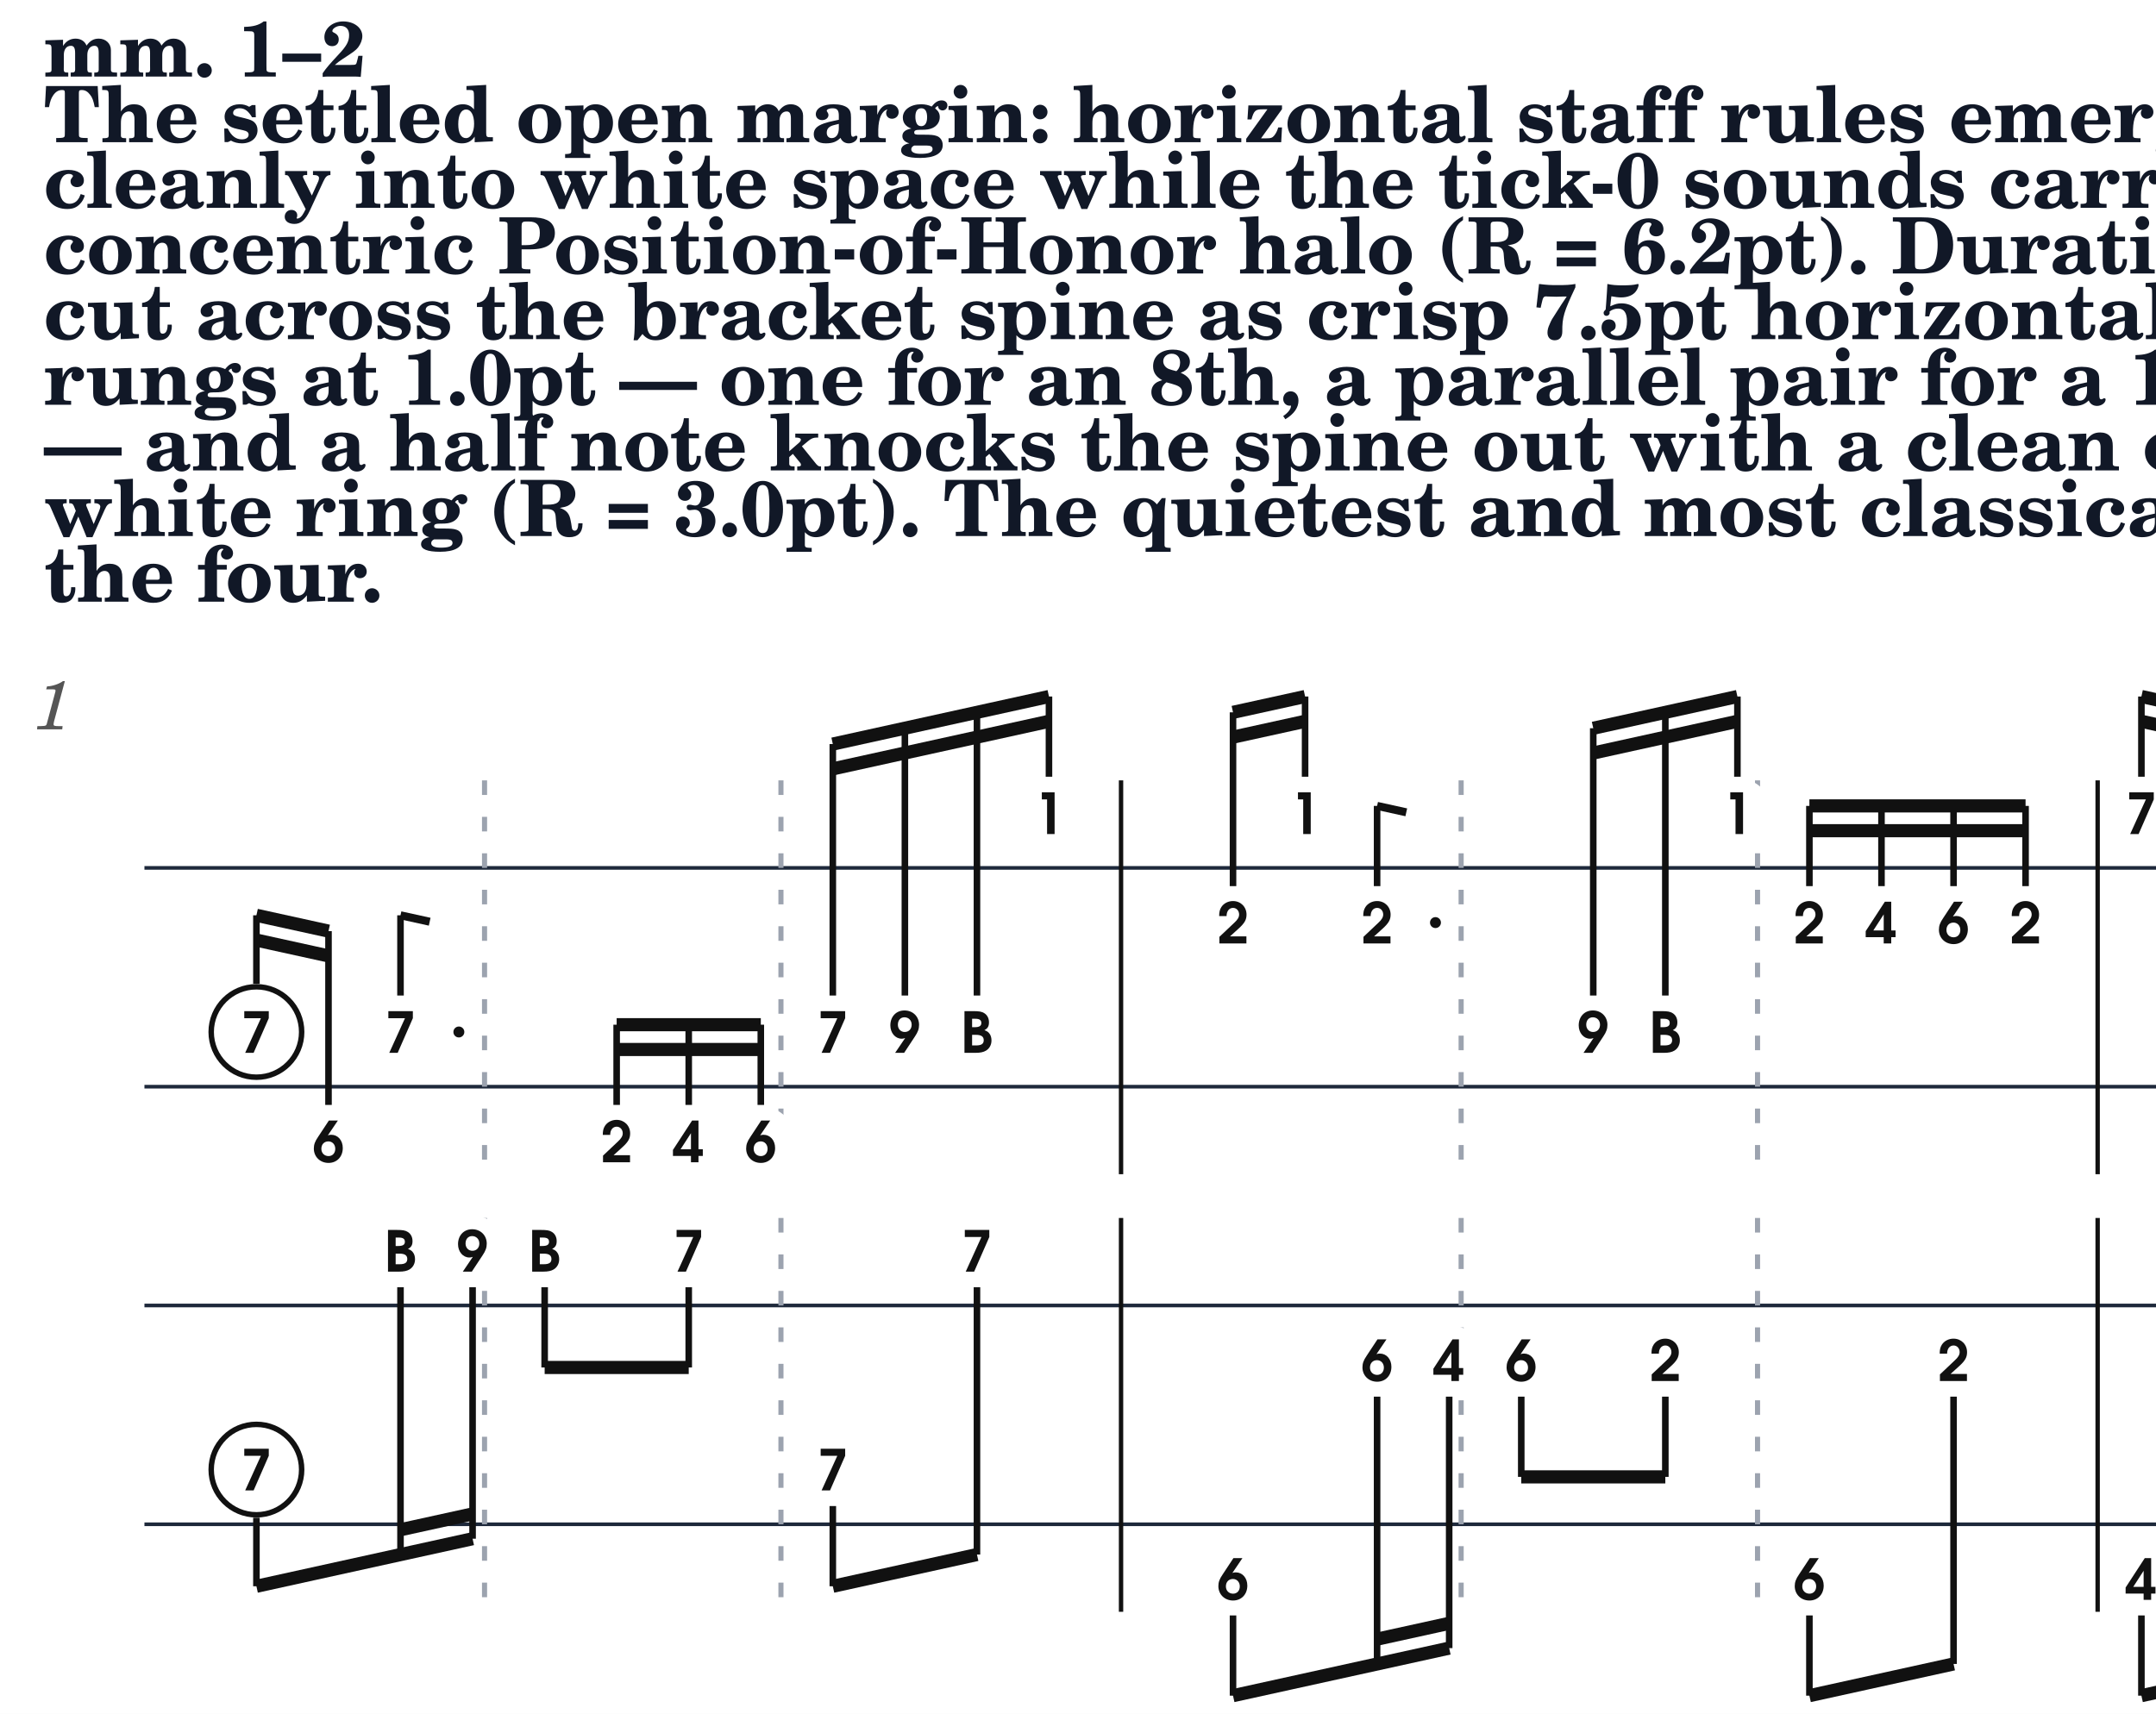
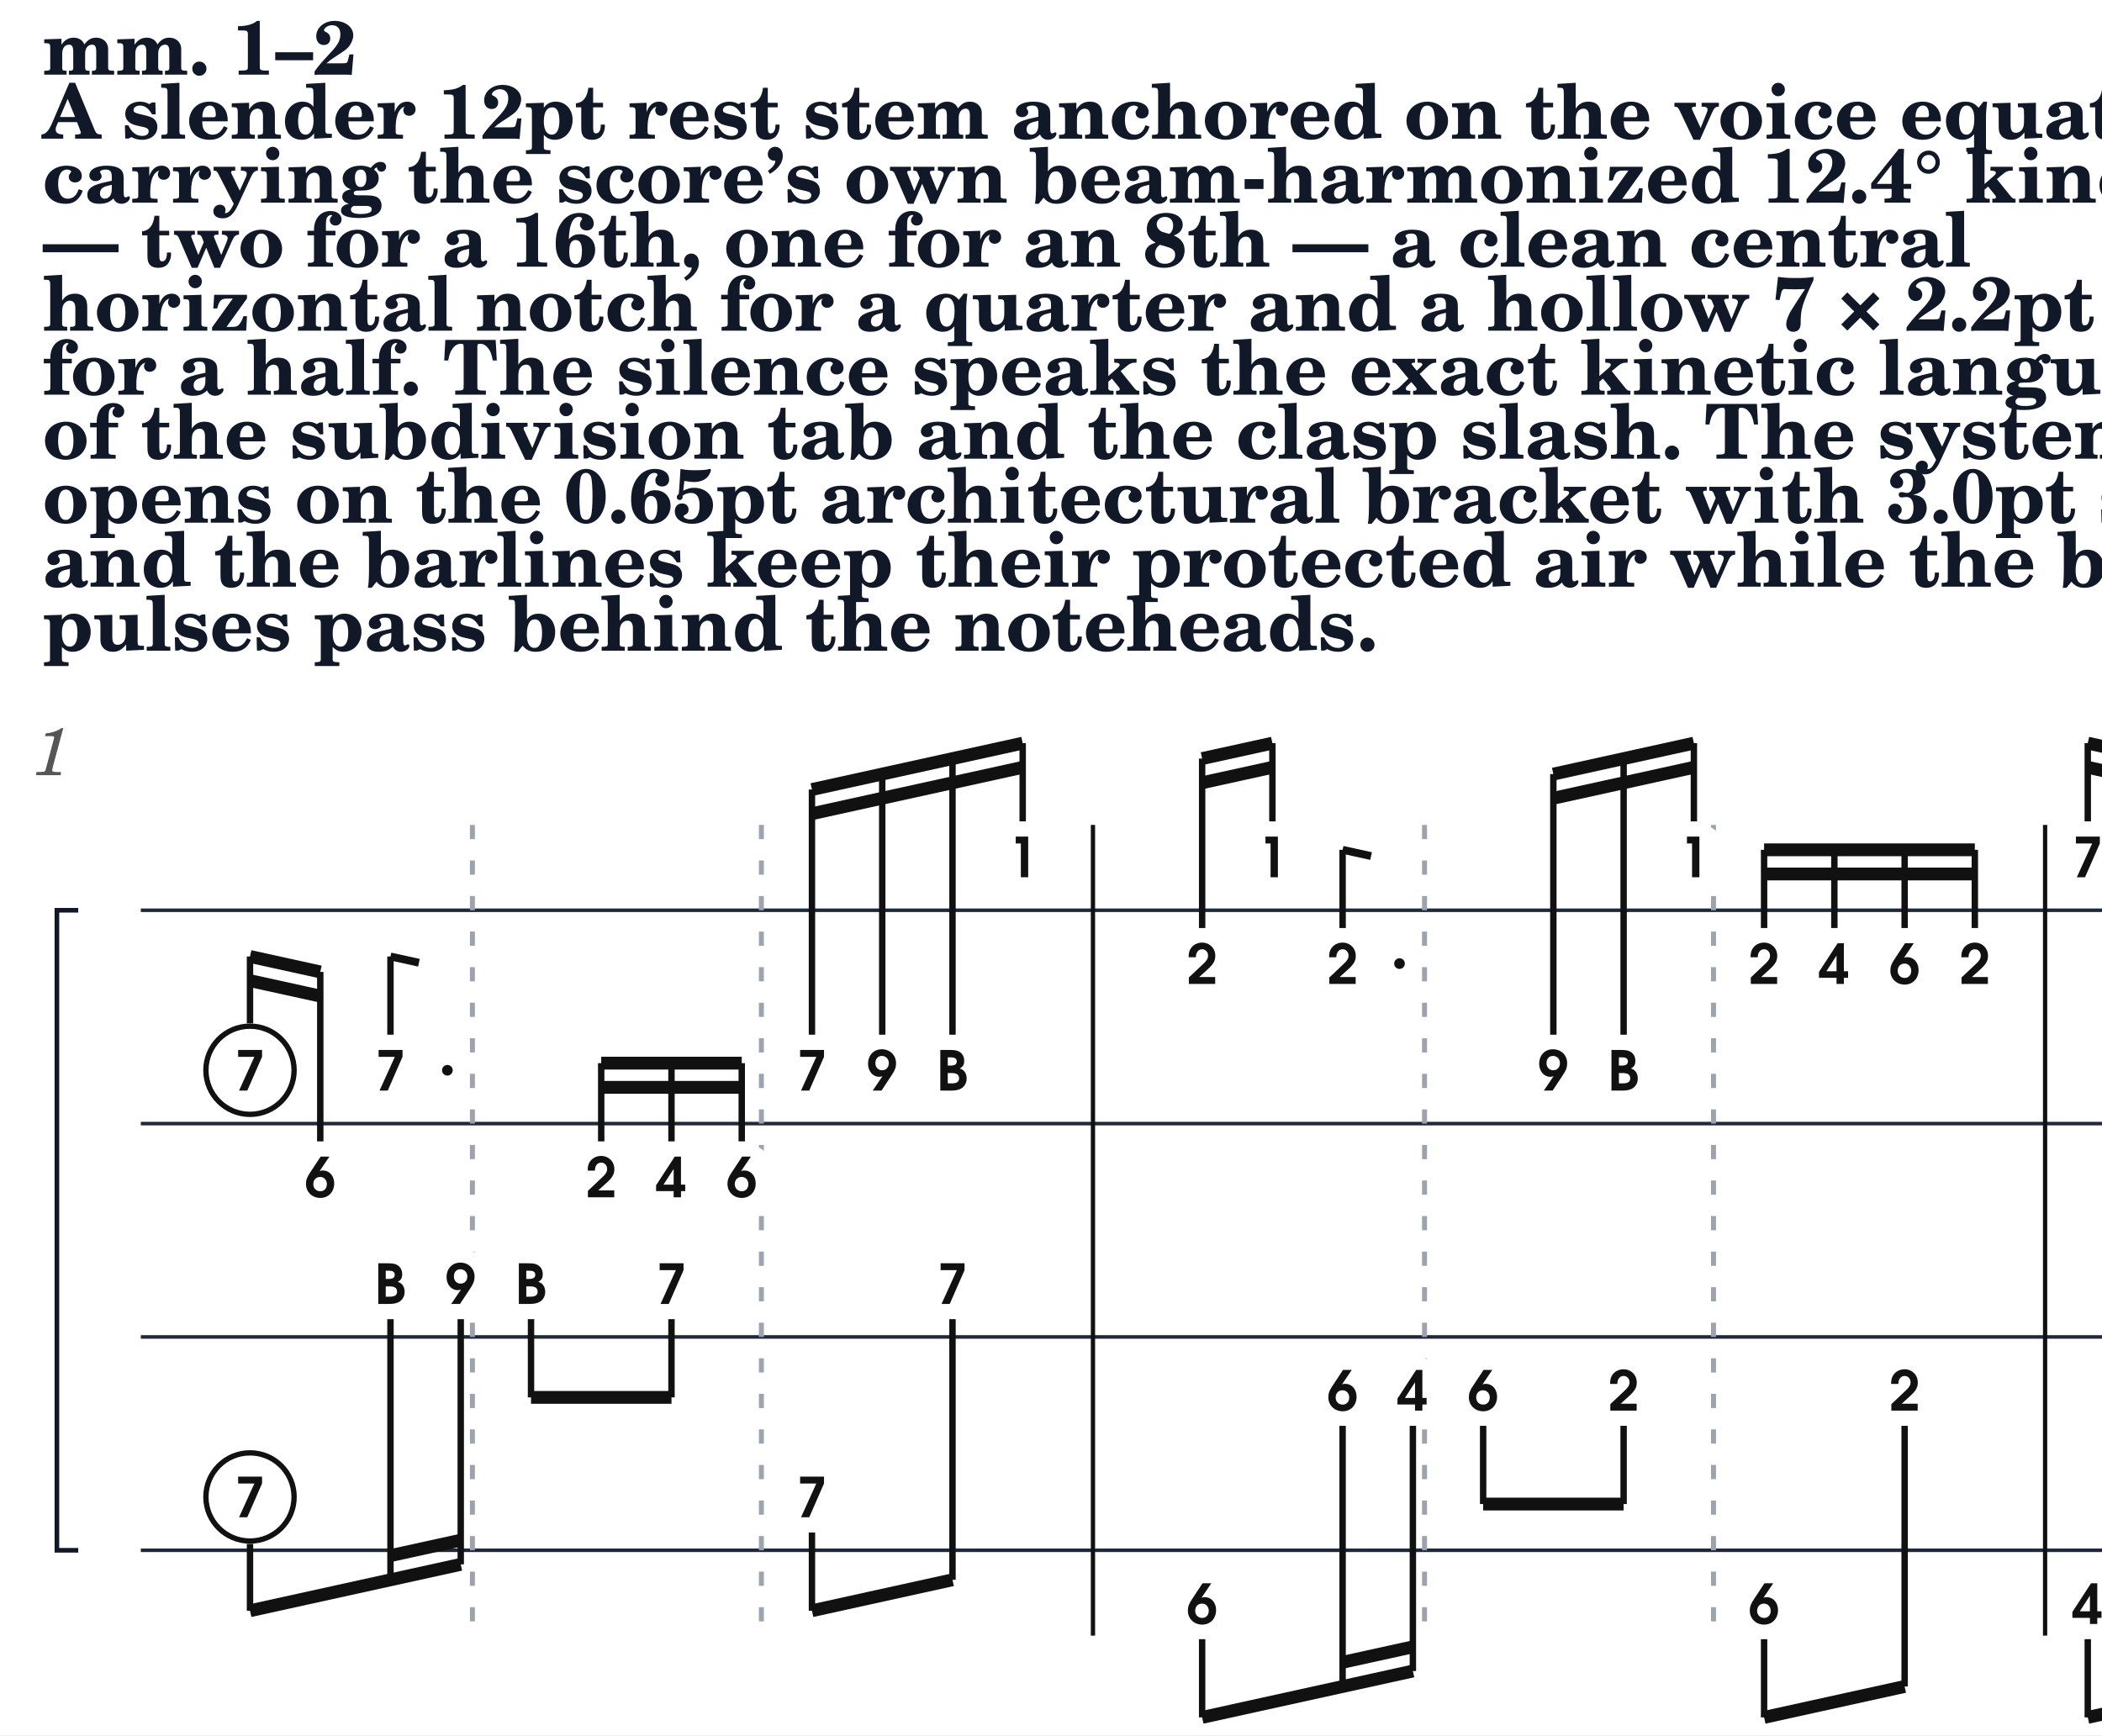
- <svg xmlns="http://www.w3.org/2000/svg" viewBox="16.00 -13.00 295.54 235.00" width="295.54pt" height="235.00pt" style="background:#FFFFFF;">
+ <svg xmlns="http://www.w3.org/2000/svg" viewBox="16.00 -22.00 295.54 244.00" width="295.54pt" height="244.00pt" style="background:#FFFFFF;">
  <defs>
    <style>
      .janko-title { font-family: "Century Schoolbook", "Baskerville", "Liberation Serif", "DejaVu Serif", "Times New Roman", Georgia, serif; font-weight: 600; font-size: 11pt; letter-spacing: 0.3px; fill: #111111; }
      .janko-subtitle { font-family: "Century Schoolbook", "Baskerville", "Liberation Serif", "DejaVu Serif", "Times New Roman", Georgia, serif; font-style: italic; font-size: 8.5pt; fill: #333333; }
      .janko-meta { font-family: "Century Schoolbook", "Baskerville", "Liberation Serif", "DejaVu Serif", "Times New Roman", Georgia, serif; font-style: italic; font-size: 8pt; fill: #222222; }
      .janko-running-head { font-family: "Century Schoolbook", "Baskerville", "Liberation Serif", "DejaVu Serif", "Times New Roman", Georgia, serif; font-style: italic; font-size: 7pt; fill: #555555; }
      .janko-page-num { font-family: "Century Schoolbook", "Baskerville", "Liberation Serif", "DejaVu Serif", "Times New Roman", Georgia, serif; font-style: italic; font-size: 8pt; fill: #666666; font-weight: 400; }
      .janko-measure-num { font-family: "Century Schoolbook", "Baskerville", "Liberation Serif", "DejaVu Serif", "Times New Roman", Georgia, serif; font-style: italic; font-size: 7pt; fill: #555555; font-weight: normal; }
      .janko-octave-label { font-family: "DejaVu Sans Mono", monospace; font-size: 7.5pt; font-weight: bold; fill: #6B7280; }
      .janko-hand-label { font-family: "Century Schoolbook", "Baskerville", "Liberation Serif", "DejaVu Serif", "Times New Roman", Georgia, serif; font-style: italic; font-size: 8pt; fill: #555555; }
      .janko-ts-num { font-family: "Century Schoolbook", "Baskerville", "Liberation Serif", "DejaVu Serif", "Times New Roman", Georgia, serif; font-weight: bold; font-size: 14pt; fill: #111111; text-anchor: middle; }
      .janko-caption { font-family: "Century Schoolbook", "Baskerville", "Liberation Serif", "DejaVu Serif", "Times New Roman", Georgia, serif; font-weight: 600; font-size: 8pt; fill: #111827; }
      .janko-caption-sub { font-family: "Century Schoolbook", "Baskerville", "Liberation Serif", "DejaVu Serif", "Times New Roman", Georgia, serif; font-style: italic; font-size: 7.5pt; fill: #4B5563; }
      .janko-digit { font-family: "URW Gothic", "Century Gothic", "ITC Avant Garde Gothic", "Avant Garde", sans-serif; text-anchor: middle; font-weight: bold; }
    </style>
  </defs>
-   <rect x="16.00" y="-13.00" width="295.54" height="235.00" fill="#FFFFFF" />
-   <text x="22.00" y="-2.50" class="janko-caption" font-size="7.00pt">mm. 1–2</text>
-   <text x="22.00" y="6.50" class="janko-caption" font-size="7.00pt">The settled open margin: horizontal staff rules emerge</text>
-   <text x="22.00" y="15.50" class="janko-caption" font-size="7.00pt">cleanly into white space while the tick-0 sounds carry the</text>
-   <text x="22.00" y="24.50" class="janko-caption" font-size="7.00pt">concentric Position-of-Honor halo (R = 6.2pt). Durations</text>
-   <text x="22.00" y="33.50" class="janko-caption" font-size="7.00pt">cut across the bracket spine as crisp 7.5pt horizontal</text>
-   <text x="22.00" y="42.50" class="janko-caption" font-size="7.00pt">rungs at 1.0pt — one for an 8th, a parallel pair for a 16th</text>
-   <text x="22.00" y="51.50" class="janko-caption" font-size="7.00pt">— and a half note knocks the spine out with a clean open</text>
-   <text x="22.00" y="60.50" class="janko-caption" font-size="7.00pt">white ring (R = 3.0pt). The quietest and most classical of</text>
-   <text x="22.00" y="69.50" class="janko-caption" font-size="7.00pt">the four.</text>
+   <rect x="16.00" y="-22.00" width="295.54" height="244.00" fill="#FFFFFF" />
+   <text x="22.00" y="-11.50" class="janko-caption" font-size="7.00pt">mm. 1–2</text>
+   <text x="22.00" y="-2.50" class="janko-caption" font-size="7.00pt">A slender 12pt rest stem anchored on the voice equator,</text>
+   <text x="22.00" y="6.50" class="janko-caption" font-size="7.00pt">carrying the score’s own beam-harmonized 12.4° kinetic tabs</text>
+   <text x="22.00" y="15.50" class="janko-caption" font-size="7.00pt">— two for a 16th, one for an 8th — a clean central</text>
+   <text x="22.00" y="24.50" class="janko-caption" font-size="7.00pt">horizontal notch for a quarter and a hollow 7 × 2.2pt bar</text>
+   <text x="22.00" y="33.50" class="janko-caption" font-size="7.00pt">for a half. The silence speaks the exact kinetic language</text>
+   <text x="22.00" y="42.50" class="janko-caption" font-size="7.00pt">of the subdivision tab and the clasp slash. The system</text>
+   <text x="22.00" y="51.50" class="janko-caption" font-size="7.00pt">opens on the 0.65pt architectural bracket with 3.0pt spurs,</text>
+   <text x="22.00" y="60.50" class="janko-caption" font-size="7.00pt">and the barlines keep their protected air while the beat</text>
+   <text x="22.00" y="69.50" class="janko-caption" font-size="7.00pt">pulses pass behind the noteheads.</text>
  <g class="janko-crop-body">
    <g id="system-1">
      <text class="janko-measure-num" x="25.80" y="87.00" text-anchor="end">1</text>
+       <path class="janko-system-bracket" d="M 27.00 106.00 L 24.00 106.00 L 24.00 196.00 L 27.00 196.00" fill="none" stroke="#111827" stroke-width="0.65" />
      <g class="janko-staff-lines">
        <line x1="35.80" y1="106.00" x2="571.28" y2="106.00" stroke="#1E293B" stroke-width="0.50" />
        <line x1="35.80" y1="196.00" x2="571.28" y2="196.00" stroke="#1E293B" stroke-width="0.50" />
        <line x1="35.80" y1="136.00" x2="571.28" y2="136.00" stroke="#1E293B" stroke-width="0.50" />
        <line x1="35.80" y1="166.00" x2="571.28" y2="166.00" stroke="#1E293B" stroke-width="0.50" />
      </g>
      <g class="janko-beat-grid">
-         <line class="janko-beat-line" x1="82.42" y1="94.00" x2="82.42" y2="148.00" stroke="#9CA3AF" stroke-width="0.70" stroke-dasharray="2,3" />
-         <line class="janko-beat-line" x1="82.42" y1="154.00" x2="82.42" y2="208.00" stroke="#9CA3AF" stroke-width="0.70" stroke-dasharray="2,3" />
-         <line class="janko-beat-line" x1="123.05" y1="94.00" x2="123.05" y2="148.00" stroke="#9CA3AF" stroke-width="0.70" stroke-dasharray="2,3" />
-         <line class="janko-beat-line" x1="123.05" y1="154.00" x2="123.05" y2="208.00" stroke="#9CA3AF" stroke-width="0.70" stroke-dasharray="2,3" />
-         <line class="janko-beat-line" x1="216.29" y1="94.00" x2="216.29" y2="148.00" stroke="#9CA3AF" stroke-width="0.70" stroke-dasharray="2,3" />
-         <line class="janko-beat-line" x1="216.29" y1="154.00" x2="216.29" y2="208.00" stroke="#9CA3AF" stroke-width="0.70" stroke-dasharray="2,3" />
-         <line class="janko-beat-line" x1="256.92" y1="94.00" x2="256.92" y2="148.00" stroke="#9CA3AF" stroke-width="0.70" stroke-dasharray="2,3" />
-         <line class="janko-beat-line" x1="256.92" y1="154.00" x2="256.92" y2="208.00" stroke="#9CA3AF" stroke-width="0.70" stroke-dasharray="2,3" />
-         <line class="janko-beat-line" x1="350.16" y1="94.00" x2="350.16" y2="148.00" stroke="#9CA3AF" stroke-width="0.70" stroke-dasharray="2,3" />
-         <line class="janko-beat-line" x1="350.16" y1="154.00" x2="350.16" y2="208.00" stroke="#9CA3AF" stroke-width="0.70" stroke-dasharray="2,3" />
-         <line class="janko-beat-line" x1="390.79" y1="94.00" x2="390.79" y2="148.00" stroke="#9CA3AF" stroke-width="0.70" stroke-dasharray="2,3" />
-         <line class="janko-beat-line" x1="390.79" y1="154.00" x2="390.79" y2="208.00" stroke="#9CA3AF" stroke-width="0.70" stroke-dasharray="2,3" />
-         <line class="janko-beat-line" x1="484.03" y1="94.00" x2="484.03" y2="148.00" stroke="#9CA3AF" stroke-width="0.70" stroke-dasharray="2,3" />
-         <line class="janko-beat-line" x1="484.03" y1="154.00" x2="484.03" y2="208.00" stroke="#9CA3AF" stroke-width="0.70" stroke-dasharray="2,3" />
-         <line class="janko-beat-line" x1="524.66" y1="94.00" x2="524.66" y2="148.00" stroke="#9CA3AF" stroke-width="0.70" stroke-dasharray="2,3" />
-         <line class="janko-beat-line" x1="524.66" y1="154.00" x2="524.66" y2="208.00" stroke="#9CA3AF" stroke-width="0.70" stroke-dasharray="2,3" />
+         <line class="janko-beat-line" x1="82.42" y1="94.00" x2="82.42" y2="208.00" stroke="#9CA3AF" stroke-width="0.70" stroke-dasharray="2,3" />
+         <line class="janko-beat-line" x1="123.05" y1="94.00" x2="123.05" y2="208.00" stroke="#9CA3AF" stroke-width="0.70" stroke-dasharray="2,3" />
+         <line class="janko-beat-line" x1="216.29" y1="94.00" x2="216.29" y2="208.00" stroke="#9CA3AF" stroke-width="0.70" stroke-dasharray="2,3" />
+         <line class="janko-beat-line" x1="256.92" y1="94.00" x2="256.92" y2="208.00" stroke="#9CA3AF" stroke-width="0.70" stroke-dasharray="2,3" />
+         <line class="janko-beat-line" x1="350.16" y1="94.00" x2="350.16" y2="208.00" stroke="#9CA3AF" stroke-width="0.70" stroke-dasharray="2,3" />
+         <line class="janko-beat-line" x1="390.79" y1="94.00" x2="390.79" y2="208.00" stroke="#9CA3AF" stroke-width="0.70" stroke-dasharray="2,3" />
+         <line class="janko-beat-line" x1="484.03" y1="94.00" x2="484.03" y2="208.00" stroke="#9CA3AF" stroke-width="0.70" stroke-dasharray="2,3" />
+         <line class="janko-beat-line" x1="524.66" y1="94.00" x2="524.66" y2="208.00" stroke="#9CA3AF" stroke-width="0.70" stroke-dasharray="2,3" />
      </g>
      <g class="janko-barlines">
-         <line class="janko-barline" x1="169.67" y1="94.00" x2="169.67" y2="148.00" stroke="#111111" stroke-width="0.60" />
-         <line class="janko-barline" x1="169.67" y1="154.00" x2="169.67" y2="208.00" stroke="#111111" stroke-width="0.60" />
-         <line class="janko-barline" x1="303.54" y1="94.00" x2="303.54" y2="148.00" stroke="#111111" stroke-width="0.60" />
-         <line class="janko-barline" x1="303.54" y1="154.00" x2="303.54" y2="208.00" stroke="#111111" stroke-width="0.60" />
-         <line class="janko-barline" x1="437.41" y1="94.00" x2="437.41" y2="148.00" stroke="#111111" stroke-width="0.60" />
-         <line class="janko-barline" x1="437.41" y1="154.00" x2="437.41" y2="208.00" stroke="#111111" stroke-width="0.60" />
+         <line class="janko-barline" x1="169.67" y1="94.00" x2="169.67" y2="208.00" stroke="#111111" stroke-width="0.60" />
+         <line class="janko-barline" x1="303.54" y1="94.00" x2="303.54" y2="208.00" stroke="#111111" stroke-width="0.60" />
+         <line class="janko-barline" x1="437.41" y1="94.00" x2="437.41" y2="208.00" stroke="#111111" stroke-width="0.60" />
      </g>
      <g class="janko-notes">
        <g class="janko-beam-group">
          <line class="janko-stem" x1="51.15" y1="195.10" x2="51.15" y2="204.50" stroke="#111111" stroke-width="0.90" />
          <line class="janko-stem" x1="70.90" y1="163.50" x2="70.90" y2="200.15" stroke="#111111" stroke-width="0.90" />
          <line class="janko-stem" x1="80.78" y1="163.50" x2="80.78" y2="197.98" stroke="#111111" stroke-width="0.90" />
          <line class="janko-beam" x1="51.15" y1="204.50" x2="80.78" y2="197.98" stroke="#111111" stroke-width="1.80" stroke-linecap="butt" />
          <line class="janko-beam-secondary" x1="70.90" y1="196.75" x2="80.78" y2="194.58" stroke="#111111" stroke-width="1.80" stroke-linecap="butt" />
        </g>
        <g class="janko-beam-group">
          <line class="janko-stem" x1="51.15" y1="121.90" x2="51.15" y2="112.50" stroke="#111111" stroke-width="0.90" />
          <line class="janko-stem" x1="61.03" y1="138.50" x2="61.03" y2="114.67" stroke="#111111" stroke-width="0.90" />
          <line class="janko-beam" x1="51.15" y1="112.50" x2="61.03" y2="114.67" stroke="#111111" stroke-width="1.80" stroke-linecap="butt" />
          <line class="janko-beam-secondary" x1="51.15" y1="115.90" x2="61.03" y2="118.07" stroke="#111111" stroke-width="1.80" stroke-linecap="butt" />
        </g>
        <g class="janko-beam-group">
          <line class="janko-stem" x1="90.66" y1="163.50" x2="90.66" y2="174.50" stroke="#111111" stroke-width="0.90" />
          <line class="janko-stem" x1="110.41" y1="163.50" x2="110.41" y2="174.50" stroke="#111111" stroke-width="0.90" />
          <line class="janko-beam" x1="90.66" y1="174.50" x2="110.41" y2="174.50" stroke="#111111" stroke-width="1.80" stroke-linecap="butt" />
        </g>
        <g class="janko-beam-group">
          <line class="janko-stem" x1="100.53" y1="138.50" x2="100.53" y2="127.50" stroke="#111111" stroke-width="0.90" />
          <line class="janko-stem" x1="110.41" y1="138.50" x2="110.41" y2="127.50" stroke="#111111" stroke-width="0.90" />
          <line class="janko-stem" x1="120.29" y1="138.50" x2="120.29" y2="127.50" stroke="#111111" stroke-width="0.90" />
          <line class="janko-beam" x1="100.53" y1="127.50" x2="120.29" y2="127.50" stroke="#111111" stroke-width="1.80" stroke-linecap="butt" />
          <line class="janko-beam-secondary" x1="100.53" y1="130.90" x2="120.29" y2="130.90" stroke="#111111" stroke-width="1.80" stroke-linecap="butt" />
        </g>
        <g class="janko-beam-group">
          <line class="janko-stem" x1="130.16" y1="193.50" x2="130.16" y2="204.50" stroke="#111111" stroke-width="0.90" />
          <line class="janko-stem" x1="149.92" y1="163.50" x2="149.92" y2="200.15" stroke="#111111" stroke-width="0.90" />
          <line class="janko-beam" x1="130.16" y1="204.50" x2="149.92" y2="200.15" stroke="#111111" stroke-width="1.80" stroke-linecap="butt" />
        </g>
        <g class="janko-beam-group">
          <line class="janko-stem" x1="130.16" y1="123.50" x2="130.16" y2="89.02" stroke="#111111" stroke-width="0.90" />
          <line class="janko-stem" x1="140.04" y1="123.50" x2="140.04" y2="86.85" stroke="#111111" stroke-width="0.90" />
          <line class="janko-stem" x1="149.92" y1="123.50" x2="149.92" y2="84.67" stroke="#111111" stroke-width="0.90" />
          <line class="janko-stem" x1="159.79" y1="93.50" x2="159.79" y2="82.50" stroke="#111111" stroke-width="0.90" />
          <line class="janko-beam" x1="130.16" y1="89.02" x2="159.79" y2="82.50" stroke="#111111" stroke-width="1.80" stroke-linecap="butt" />
          <line class="janko-beam-secondary" x1="130.16" y1="92.42" x2="159.79" y2="85.90" stroke="#111111" stroke-width="1.80" stroke-linecap="butt" />
        </g>
        <g class="janko-beam-group">
          <line class="janko-stem" x1="185.02" y1="108.50" x2="185.02" y2="84.67" stroke="#111111" stroke-width="0.90" />
          <line class="janko-stem" x1="194.90" y1="93.50" x2="194.90" y2="82.50" stroke="#111111" stroke-width="0.90" />
          <line class="janko-beam" x1="185.02" y1="84.67" x2="194.90" y2="82.50" stroke="#111111" stroke-width="1.80" stroke-linecap="butt" />
          <line class="janko-beam-secondary" x1="185.02" y1="88.07" x2="194.90" y2="85.90" stroke="#111111" stroke-width="1.80" stroke-linecap="butt" />
        </g>
        <g class="janko-beam-group">
          <line class="janko-stem" x1="185.02" y1="208.50" x2="185.02" y2="219.50" stroke="#111111" stroke-width="0.90" />
          <line class="janko-stem" x1="204.77" y1="178.50" x2="204.77" y2="215.15" stroke="#111111" stroke-width="0.90" />
          <line class="janko-stem" x1="214.65" y1="178.50" x2="214.65" y2="212.98" stroke="#111111" stroke-width="0.90" />
          <line class="janko-beam" x1="185.02" y1="219.50" x2="214.65" y2="212.98" stroke="#111111" stroke-width="1.80" stroke-linecap="butt" />
          <line class="janko-beam-secondary" x1="204.77" y1="211.75" x2="214.65" y2="209.58" stroke="#111111" stroke-width="1.80" stroke-linecap="butt" />
        </g>
        <g class="janko-beam-group">
          <line class="janko-stem" x1="224.53" y1="178.50" x2="224.53" y2="189.50" stroke="#111111" stroke-width="0.90" />
          <line class="janko-stem" x1="244.28" y1="178.50" x2="244.28" y2="189.50" stroke="#111111" stroke-width="0.90" />
          <line class="janko-beam" x1="224.53" y1="189.50" x2="244.28" y2="189.50" stroke="#111111" stroke-width="1.80" stroke-linecap="butt" />
        </g>
        <g class="janko-beam-group">
          <line class="janko-stem" x1="234.40" y1="123.50" x2="234.40" y2="86.85" stroke="#111111" stroke-width="0.90" />
          <line class="janko-stem" x1="244.28" y1="123.50" x2="244.28" y2="84.67" stroke="#111111" stroke-width="0.90" />
          <line class="janko-stem" x1="254.16" y1="93.50" x2="254.16" y2="82.50" stroke="#111111" stroke-width="0.90" />
          <line class="janko-beam" x1="234.40" y1="86.85" x2="254.16" y2="82.50" stroke="#111111" stroke-width="1.80" stroke-linecap="butt" />
          <line class="janko-beam-secondary" x1="234.40" y1="90.25" x2="254.16" y2="85.90" stroke="#111111" stroke-width="1.80" stroke-linecap="butt" />
        </g>
        <g class="janko-beam-group">
          <line class="janko-stem" x1="264.03" y1="108.50" x2="264.03" y2="97.50" stroke="#111111" stroke-width="0.90" />
          <line class="janko-stem" x1="273.91" y1="108.50" x2="273.91" y2="97.50" stroke="#111111" stroke-width="0.90" />
          <line class="janko-stem" x1="283.79" y1="108.50" x2="283.79" y2="97.50" stroke="#111111" stroke-width="0.90" />
          <line class="janko-stem" x1="293.66" y1="108.50" x2="293.66" y2="97.50" stroke="#111111" stroke-width="0.90" />
          <line class="janko-beam" x1="264.03" y1="97.50" x2="293.66" y2="97.50" stroke="#111111" stroke-width="1.80" stroke-linecap="butt" />
          <line class="janko-beam-secondary" x1="264.03" y1="100.90" x2="293.66" y2="100.90" stroke="#111111" stroke-width="1.80" stroke-linecap="butt" />
        </g>
        <g class="janko-beam-group">
          <line class="janko-stem" x1="264.03" y1="208.50" x2="264.03" y2="219.50" stroke="#111111" stroke-width="0.90" />
          <line class="janko-stem" x1="283.79" y1="178.50" x2="283.79" y2="215.15" stroke="#111111" stroke-width="0.90" />
          <line class="janko-beam" x1="264.03" y1="219.50" x2="283.79" y2="215.15" stroke="#111111" stroke-width="1.80" stroke-linecap="butt" />
        </g>
        <g class="janko-beam-group">
          <line class="janko-stem" x1="309.54" y1="208.50" x2="309.54" y2="219.50" stroke="#111111" stroke-width="0.90" />
          <line class="janko-stem" x1="329.85" y1="178.50" x2="329.85" y2="215.03" stroke="#111111" stroke-width="0.90" />
          <line class="janko-stem" x1="340.01" y1="178.50" x2="340.01" y2="212.80" stroke="#111111" stroke-width="0.90" />
          <line class="janko-beam" x1="309.54" y1="219.50" x2="340.01" y2="212.80" stroke="#111111" stroke-width="1.80" stroke-linecap="butt" />
          <line class="janko-beam-secondary" x1="329.85" y1="211.63" x2="340.01" y2="209.40" stroke="#111111" stroke-width="1.80" stroke-linecap="butt" />
        </g>
        <g class="janko-beam-group">
          <line class="janko-stem" x1="309.54" y1="93.50" x2="309.54" y2="82.50" stroke="#111111" stroke-width="0.90" />
          <line class="janko-stem" x1="319.70" y1="108.50" x2="319.70" y2="84.73" stroke="#111111" stroke-width="0.90" />
          <line class="janko-beam" x1="309.54" y1="82.50" x2="319.70" y2="84.73" stroke="#111111" stroke-width="1.80" stroke-linecap="butt" />
          <line class="janko-beam-secondary" x1="309.54" y1="85.90" x2="319.70" y2="88.13" stroke="#111111" stroke-width="1.80" stroke-linecap="butt" />
        </g>
        <g class="janko-beam-group">
          <line class="janko-stem" x1="350.16" y1="178.50" x2="350.16" y2="189.50" stroke="#111111" stroke-width="0.90" />
          <line class="janko-stem" x1="370.48" y1="163.50" x2="370.48" y2="185.03" stroke="#111111" stroke-width="0.90" />
          <line class="janko-beam" x1="350.16" y1="189.50" x2="370.48" y2="185.03" stroke="#111111" stroke-width="1.80" stroke-linecap="butt" />
        </g>
        <g class="janko-beam-group">
          <line class="janko-stem" x1="360.32" y1="108.50" x2="360.32" y2="97.50" stroke="#111111" stroke-width="0.90" />
          <line class="janko-stem" x1="370.48" y1="108.50" x2="370.48" y2="97.50" stroke="#111111" stroke-width="0.90" />
          <line class="janko-stem" x1="380.63" y1="108.50" x2="380.63" y2="97.50" stroke="#111111" stroke-width="0.90" />
          <line class="janko-beam" x1="360.32" y1="97.50" x2="380.63" y2="97.50" stroke="#111111" stroke-width="1.80" stroke-linecap="butt" />
          <line class="janko-beam-secondary" x1="360.32" y1="100.90" x2="380.63" y2="100.90" stroke="#111111" stroke-width="1.80" stroke-linecap="butt" />
        </g>
        <g class="janko-beam-group">
          <line class="janko-stem" x1="390.79" y1="93.50" x2="390.79" y2="82.50" stroke="#111111" stroke-width="0.90" />
          <line class="janko-stem" x1="400.94" y1="108.50" x2="400.94" y2="84.73" stroke="#111111" stroke-width="0.90" />
          <line class="janko-stem" x1="416.60" y1="123.50" x2="416.60" y2="88.18" stroke="#111111" stroke-width="0.90" />
          <line class="janko-stem" x1="426.20" y1="123.50" x2="426.20" y2="90.29" stroke="#111111" stroke-width="0.90" />
          <line class="janko-beam" x1="390.79" y1="82.50" x2="426.20" y2="90.29" stroke="#111111" stroke-width="1.80" stroke-linecap="butt" />
          <line class="janko-beam-secondary" x1="390.79" y1="85.90" x2="426.20" y2="93.69" stroke="#111111" stroke-width="1.80" stroke-linecap="butt" />
        </g>
        <g class="janko-beam-group">
          <line class="janko-stem" x1="390.79" y1="193.50" x2="390.79" y2="204.50" stroke="#111111" stroke-width="0.90" />
          <line class="janko-stem" x1="405.60" y1="133.50" x2="405.60" y2="201.24" stroke="#111111" stroke-width="0.90" />
          <line class="janko-beam" x1="390.79" y1="204.50" x2="405.60" y2="201.24" stroke="#111111" stroke-width="1.80" stroke-linecap="butt" />
        </g>
        <g class="janko-beam-group">
          <line class="janko-stem" x1="452.76" y1="178.50" x2="452.76" y2="189.50" stroke="#111111" stroke-width="0.90" />
          <line class="janko-stem" x1="472.51" y1="178.50" x2="472.51" y2="189.50" stroke="#111111" stroke-width="0.90" />
          <line class="janko-stem" x1="482.39" y1="178.50" x2="482.39" y2="189.50" stroke="#111111" stroke-width="0.90" />
          <line class="janko-beam" x1="452.76" y1="189.50" x2="482.39" y2="189.50" stroke="#111111" stroke-width="1.80" stroke-linecap="butt" />
          <line class="janko-beam-secondary" x1="472.51" y1="186.10" x2="482.39" y2="186.10" stroke="#111111" stroke-width="1.80" stroke-linecap="butt" />
        </g>
        <g class="janko-beam-group">
          <line class="janko-stem" x1="452.76" y1="138.50" x2="452.76" y2="119.02" stroke="#111111" stroke-width="0.90" />
          <line class="janko-stem" x1="462.64" y1="138.50" x2="462.64" y2="116.85" stroke="#111111" stroke-width="0.90" />
          <line class="janko-stem" x1="472.51" y1="138.50" x2="472.51" y2="114.67" stroke="#111111" stroke-width="0.90" />
          <line class="janko-stem" x1="482.39" y1="123.50" x2="482.39" y2="112.50" stroke="#111111" stroke-width="0.90" />
          <line class="janko-beam" x1="452.76" y1="119.02" x2="482.39" y2="112.50" stroke="#111111" stroke-width="1.80" stroke-linecap="butt" />
          <line class="janko-beam-secondary" x1="452.76" y1="122.42" x2="482.39" y2="115.90" stroke="#111111" stroke-width="1.80" stroke-linecap="butt" />
        </g>
        <g class="janko-beam-group">
          <line class="janko-stem" x1="492.27" y1="138.50" x2="492.27" y2="125.33" stroke="#111111" stroke-width="0.90" />
          <line class="janko-stem" x1="502.14" y1="138.50" x2="502.14" y2="127.50" stroke="#111111" stroke-width="0.90" />
          <line class="janko-stem" x1="512.02" y1="153.50" x2="512.02" y2="129.67" stroke="#111111" stroke-width="0.90" />
          <line class="janko-stem" x1="521.90" y1="153.50" x2="521.90" y2="131.85" stroke="#111111" stroke-width="0.90" />
          <line class="janko-beam" x1="492.27" y1="125.33" x2="521.90" y2="131.85" stroke="#111111" stroke-width="1.80" stroke-linecap="butt" />
          <line class="janko-beam-secondary" x1="492.27" y1="128.73" x2="521.90" y2="135.25" stroke="#111111" stroke-width="1.80" stroke-linecap="butt" />
        </g>
        <g class="janko-beam-group">
          <line class="janko-stem" x1="492.27" y1="178.50" x2="492.27" y2="189.50" stroke="#111111" stroke-width="0.90" />
          <line class="janko-stem" x1="512.02" y1="178.50" x2="512.02" y2="189.50" stroke="#111111" stroke-width="0.90" />
          <line class="janko-beam" x1="492.27" y1="189.50" x2="512.02" y2="189.50" stroke="#111111" stroke-width="1.80" stroke-linecap="butt" />
        </g>
        <g class="janko-beam-group">
          <line class="janko-stem" x1="531.77" y1="208.50" x2="531.77" y2="219.50" stroke="#111111" stroke-width="0.90" />
          <line class="janko-stem" x1="551.53" y1="178.50" x2="551.53" y2="215.15" stroke="#111111" stroke-width="0.90" />
          <line class="janko-beam" x1="531.77" y1="219.50" x2="551.53" y2="215.15" stroke="#111111" stroke-width="1.80" stroke-linecap="butt" />
        </g>
        <g class="janko-beam-group">
          <line class="janko-stem" x1="531.77" y1="168.50" x2="531.77" y2="142.50" stroke="#111111" stroke-width="0.90" />
          <line class="janko-stem" x1="541.65" y1="153.50" x2="541.65" y2="142.50" stroke="#111111" stroke-width="0.90" />
          <line class="janko-stem" x1="561.40" y1="168.50" x2="561.40" y2="142.50" stroke="#111111" stroke-width="0.90" />
          <line class="janko-beam" x1="531.77" y1="142.50" x2="561.40" y2="142.50" stroke="#111111" stroke-width="1.80" stroke-linecap="butt" />
          <line class="janko-beam-secondary" x1="531.77" y1="145.90" x2="561.40" y2="145.90" stroke="#111111" stroke-width="1.80" stroke-linecap="butt" />
        </g>
        <line class="janko-stem" x1="70.90" y1="123.50" x2="70.90" y2="112.50" stroke="#111111" stroke-width="0.90" />
        <line class="janko-flag" data-stem-x="70.90" data-flag-index="1" x1="70.90" y1="112.50" x2="74.90" y2="113.38" stroke="#111111" stroke-width="1.10" stroke-linecap="butt" data-subdivision-style="kinetic-tab-beam" />
        <circle class="janko-augmentation-dot" cx="78.90" cy="128.50" r="0.75" fill="#111111" />
        <line class="janko-stem" x1="204.77" y1="108.50" x2="204.77" y2="97.50" stroke="#111111" stroke-width="0.90" />
        <line class="janko-flag" data-stem-x="204.77" data-flag-index="1" x1="204.77" y1="97.50" x2="208.77" y2="98.38" stroke="#111111" stroke-width="1.10" stroke-linecap="butt" data-subdivision-style="kinetic-tab-beam" />
        <circle class="janko-augmentation-dot" cx="212.77" cy="113.50" r="0.75" fill="#111111" />
        <line class="janko-stem" x1="329.85" y1="93.50" x2="329.85" y2="82.50" stroke="#111111" stroke-width="0.90" />
        <line class="janko-flag" data-stem-x="329.85" data-flag-index="1" x1="329.85" y1="82.50" x2="333.85" y2="83.38" stroke="#111111" stroke-width="1.10" stroke-linecap="butt" data-subdivision-style="kinetic-tab-beam" />
        <circle class="janko-augmentation-dot" cx="337.85" cy="98.50" r="0.75" fill="#111111" />
+         <g class="janko-rest-group" data-rest-tick="552" data-rest-value="sixteenth" data-rest-hand="RH" data-rest-style="kinetic-monoline">
+           <line class="janko-rest-stem" x1="544.97" y1="130.00" x2="544.97" y2="142.00" stroke="#111111" stroke-width="0.90" stroke-linecap="butt" />
+           <line class="janko-rest-tab" data-rest-tab="1" x1="544.97" y1="130.00" x2="548.97" y2="129.12" stroke="#111111" stroke-width="0.90" stroke-linecap="butt" />
+           <line class="janko-rest-tab" data-rest-tab="2" x1="544.97" y1="133.40" x2="548.97" y2="132.52" stroke="#111111" stroke-width="0.90" stroke-linecap="butt" />
+         </g>
        <circle class="janko-halo" cx="51.15" cy="188.50" r="6.20" fill="none" stroke="#111111" stroke-width="0.75" />
        <circle class="janko-knockout" cx="51.15" cy="188.50" r="4.80" fill="#FFFFFF" />
        <text class="janko-digit" x="51.15" y="191.36" font-weight="700" font-size="5.8pt" fill="#111111">7</text>
        <circle class="janko-halo" cx="51.15" cy="128.50" r="6.20" fill="none" stroke="#111111" stroke-width="0.75" />
        <circle class="janko-knockout" cx="51.15" cy="128.50" r="4.80" fill="#FFFFFF" />
        <text class="janko-digit" x="51.15" y="131.36" font-weight="700" font-size="5.8pt" fill="#111111">7</text>
        <circle class="janko-knockout" cx="61.03" cy="143.50" r="4.80" fill="#FFFFFF" />
        <text class="janko-digit" x="61.03" y="146.36" font-weight="800" font-size="5.8pt" fill="#111111">6</text>
        <circle class="janko-knockout" cx="70.90" cy="128.50" r="4.80" fill="#FFFFFF" />
        <text class="janko-digit" x="70.90" y="131.36" font-weight="700" font-size="5.8pt" fill="#111111">7</text>
        <circle class="janko-knockout" cx="70.90" cy="158.50" r="4.80" fill="#FFFFFF" />
        <text class="janko-digit" x="70.90" y="161.36" font-weight="700" font-size="5.8pt" fill="#111111">B</text>
        <circle class="janko-knockout" cx="80.78" cy="158.50" r="4.80" fill="#FFFFFF" />
        <text class="janko-digit" x="80.78" y="161.36" font-weight="700" font-size="5.8pt" fill="#111111">9</text>
        <circle class="janko-knockout" cx="90.66" cy="158.50" r="4.80" fill="#FFFFFF" />
        <text class="janko-digit" x="90.66" y="161.36" font-weight="700" font-size="5.8pt" fill="#111111">B</text>
        <circle class="janko-knockout" cx="100.53" cy="143.50" r="4.80" fill="#FFFFFF" />
        <text class="janko-digit" x="100.53" y="146.36" font-weight="800" font-size="5.8pt" fill="#111111">2</text>
        <circle class="janko-knockout" cx="110.41" cy="143.50" r="4.80" fill="#FFFFFF" />
        <text class="janko-digit" x="110.41" y="146.36" font-weight="800" font-size="5.8pt" fill="#111111">4</text>
        <circle class="janko-knockout" cx="110.41" cy="158.50" r="4.80" fill="#FFFFFF" />
        <text class="janko-digit" x="110.41" y="161.36" font-weight="700" font-size="5.8pt" fill="#111111">7</text>
        <circle class="janko-knockout" cx="120.29" cy="143.50" r="4.80" fill="#FFFFFF" />
        <text class="janko-digit" x="120.29" y="146.36" font-weight="800" font-size="5.8pt" fill="#111111">6</text>
        <circle class="janko-knockout" cx="130.16" cy="188.50" r="4.80" fill="#FFFFFF" />
        <text class="janko-digit" x="130.16" y="191.36" font-weight="700" font-size="5.8pt" fill="#111111">7</text>
        <circle class="janko-knockout" cx="130.16" cy="128.50" r="4.80" fill="#FFFFFF" />
        <text class="janko-digit" x="130.16" y="131.36" font-weight="700" font-size="5.8pt" fill="#111111">7</text>
        <circle class="janko-knockout" cx="140.04" cy="128.50" r="4.80" fill="#FFFFFF" />
        <text class="janko-digit" x="140.04" y="131.36" font-weight="700" font-size="5.8pt" fill="#111111">9</text>
        <circle class="janko-knockout" cx="149.92" cy="158.50" r="4.80" fill="#FFFFFF" />
        <text class="janko-digit" x="149.92" y="161.36" font-weight="700" font-size="5.8pt" fill="#111111">7</text>
        <circle class="janko-knockout" cx="149.92" cy="128.50" r="4.80" fill="#FFFFFF" />
        <text class="janko-digit" x="149.92" y="131.36" font-weight="700" font-size="5.8pt" fill="#111111">B</text>
        <circle class="janko-knockout" cx="159.79" cy="98.50" r="4.80" fill="#FFFFFF" />
        <text class="janko-digit" x="159.79" y="101.36" font-weight="700" font-size="5.8pt" fill="#111111">1</text>
        <circle class="janko-knockout" cx="185.02" cy="113.50" r="4.80" fill="#FFFFFF" />
        <text class="janko-digit" x="185.02" y="116.36" font-weight="800" font-size="5.8pt" fill="#111111">2</text>
        <circle class="janko-knockout" cx="185.02" cy="203.50" r="4.80" fill="#FFFFFF" />
        <text class="janko-digit" x="185.02" y="206.36" font-weight="800" font-size="5.8pt" fill="#111111">6</text>
        <circle class="janko-knockout" cx="194.90" cy="98.50" r="4.80" fill="#FFFFFF" />
        <text class="janko-digit" x="194.90" y="101.36" font-weight="700" font-size="5.8pt" fill="#111111">1</text>
        <circle class="janko-knockout" cx="204.77" cy="113.50" r="4.80" fill="#FFFFFF" />
        <text class="janko-digit" x="204.77" y="116.36" font-weight="800" font-size="5.8pt" fill="#111111">2</text>
        <circle class="janko-knockout" cx="204.77" cy="173.50" r="4.80" fill="#FFFFFF" />
        <text class="janko-digit" x="204.77" y="176.36" font-weight="800" font-size="5.8pt" fill="#111111">6</text>
        <circle class="janko-knockout" cx="214.65" cy="173.50" r="4.80" fill="#FFFFFF" />
        <text class="janko-digit" x="214.65" y="176.36" font-weight="800" font-size="5.8pt" fill="#111111">4</text>
        <circle class="janko-knockout" cx="224.53" cy="173.50" r="4.80" fill="#FFFFFF" />
        <text class="janko-digit" x="224.53" y="176.36" font-weight="800" font-size="5.8pt" fill="#111111">6</text>
        <circle class="janko-knockout" cx="234.40" cy="128.50" r="4.80" fill="#FFFFFF" />
        <text class="janko-digit" x="234.40" y="131.36" font-weight="700" font-size="5.8pt" fill="#111111">9</text>
        <circle class="janko-knockout" cx="244.28" cy="173.50" r="4.80" fill="#FFFFFF" />
        <text class="janko-digit" x="244.28" y="176.36" font-weight="800" font-size="5.8pt" fill="#111111">2</text>
        <circle class="janko-knockout" cx="244.28" cy="128.50" r="4.80" fill="#FFFFFF" />
        <text class="janko-digit" x="244.28" y="131.36" font-weight="700" font-size="5.8pt" fill="#111111">B</text>
        <circle class="janko-knockout" cx="254.16" cy="98.50" r="4.80" fill="#FFFFFF" />
        <text class="janko-digit" x="254.16" y="101.36" font-weight="700" font-size="5.8pt" fill="#111111">1</text>
        <circle class="janko-knockout" cx="264.03" cy="113.50" r="4.80" fill="#FFFFFF" />
        <text class="janko-digit" x="264.03" y="116.36" font-weight="800" font-size="5.8pt" fill="#111111">2</text>
        <circle class="janko-knockout" cx="264.03" cy="203.50" r="4.80" fill="#FFFFFF" />
        <text class="janko-digit" x="264.03" y="206.36" font-weight="800" font-size="5.8pt" fill="#111111">6</text>
        <circle class="janko-knockout" cx="273.91" cy="113.50" r="4.80" fill="#FFFFFF" />
        <text class="janko-digit" x="273.91" y="116.36" font-weight="800" font-size="5.8pt" fill="#111111">4</text>
        <circle class="janko-knockout" cx="283.79" cy="173.50" r="4.80" fill="#FFFFFF" />
        <text class="janko-digit" x="283.79" y="176.36" font-weight="800" font-size="5.8pt" fill="#111111">2</text>
        <circle class="janko-knockout" cx="283.79" cy="113.50" r="4.80" fill="#FFFFFF" />
        <text class="janko-digit" x="283.79" y="116.36" font-weight="800" font-size="5.8pt" fill="#111111">6</text>
        <circle class="janko-knockout" cx="293.66" cy="113.50" r="4.80" fill="#FFFFFF" />
        <text class="janko-digit" x="293.66" y="116.36" font-weight="800" font-size="5.8pt" fill="#111111">2</text>
        <circle class="janko-knockout" cx="309.54" cy="203.50" r="4.80" fill="#FFFFFF" />
        <text class="janko-digit" x="309.54" y="206.36" font-weight="800" font-size="5.8pt" fill="#111111">4</text>
        <circle class="janko-knockout" cx="309.54" cy="98.50" r="4.80" fill="#FFFFFF" />
        <text class="janko-digit" x="309.54" y="101.36" font-weight="700" font-size="5.8pt" fill="#111111">7</text>
        <circle class="janko-knockout" cx="319.70" cy="113.50" r="4.80" fill="#FFFFFF" />
        <text class="janko-digit" x="319.70" y="116.36" font-weight="800" font-size="5.8pt" fill="#111111">6</text>
        <circle class="janko-knockout" cx="329.85" cy="173.50" r="4.80" fill="#FFFFFF" />
        <text class="janko-digit" x="329.85" y="176.36" font-weight="800" font-size="5.8pt" fill="#111111">4</text>
        <circle class="janko-knockout" cx="329.85" cy="98.50" r="4.80" fill="#FFFFFF" />
        <text class="janko-digit" x="329.85" y="101.36" font-weight="700" font-size="5.8pt" fill="#111111">7</text>
        <circle class="janko-knockout" cx="340.01" cy="173.50" r="4.80" fill="#FFFFFF" />
        <text class="janko-digit" x="340.01" y="176.36" font-weight="800" font-size="5.8pt" fill="#111111">2</text>
        <circle class="janko-knockout" cx="350.16" cy="173.50" r="4.80" fill="#FFFFFF" />
        <text class="janko-digit" x="350.16" y="176.36" font-weight="800" font-size="5.8pt" fill="#111111">4</text>
        <circle class="janko-knockout" cx="360.32" cy="113.50" r="4.80" fill="#FFFFFF" />
        <text class="janko-digit" x="360.32" y="116.36" font-weight="800" font-size="5.8pt" fill="#111111">6</text>
        <circle class="janko-knockout" cx="370.48" cy="113.50" r="4.80" fill="#FFFFFF" />
        <text class="janko-digit" x="370.48" y="116.36" font-weight="800" font-size="5.8pt" fill="#111111">4</text>
        <circle class="janko-knockout" cx="370.48" cy="158.50" r="4.80" fill="#FFFFFF" />
        <text class="janko-digit" x="370.48" y="161.36" font-weight="700" font-size="5.8pt" fill="#111111">7</text>
        <circle class="janko-knockout" cx="380.63" cy="113.50" r="4.80" fill="#FFFFFF" />
        <text class="janko-digit" x="380.63" y="116.36" font-weight="800" font-size="5.8pt" fill="#111111">2</text>
        <circle class="janko-knockout" cx="390.79" cy="98.50" r="4.80" fill="#FFFFFF" />
        <text class="janko-digit" x="390.79" y="101.36" font-weight="700" font-size="5.8pt" fill="#111111">1</text>
        <circle class="janko-knockout" cx="390.79" cy="188.50" r="4.80" fill="#FFFFFF" />
        <text class="janko-digit" x="390.79" y="191.36" font-weight="700" font-size="5.8pt" fill="#111111">9</text>
        <circle class="janko-knockout" cx="400.94" cy="113.50" r="4.80" fill="#FFFFFF" />
        <text class="janko-digit" x="400.94" y="116.36" font-weight="800" font-size="5.8pt" fill="#111111">4</text>
        <circle class="janko-knockout" cx="405.60" cy="128.50" r="4.80" fill="#FFFFFF" />
        <text class="janko-digit" x="405.60" y="131.36" font-weight="700" font-size="5.8pt" fill="#111111">1</text>
        <circle class="janko-knockout" cx="416.60" cy="128.50" r="4.80" fill="#FFFFFF" />
        <text class="janko-digit" x="416.60" y="131.36" font-weight="700" font-size="5.8pt" fill="#111111">9</text>
        <circle class="janko-knockout" cx="426.20" cy="128.50" r="4.80" fill="#FFFFFF" />
        <text class="janko-digit" x="426.20" y="131.36" font-weight="700" font-size="5.8pt" fill="#111111">7</text>
        <circle class="janko-knockout" cx="452.76" cy="173.50" r="4.80" fill="#FFFFFF" />
        <text class="janko-digit" x="452.76" y="176.36" font-weight="800" font-size="5.8pt" fill="#111111">2</text>
        <circle class="janko-knockout" cx="452.76" cy="143.50" r="4.80" fill="#FFFFFF" />
        <text class="janko-digit" x="452.76" y="146.36" font-weight="800" font-size="5.8pt" fill="#111111">6</text>
        <circle class="janko-knockout" cx="462.64" cy="143.50" r="4.80" fill="#FFFFFF" />
        <text class="janko-digit" x="462.64" y="146.36" font-weight="800" font-size="5.8pt" fill="#111111">4</text>
        <circle class="janko-knockout" cx="472.51" cy="143.50" r="4.80" fill="#FFFFFF" />
        <text class="janko-digit" x="472.51" y="146.36" font-weight="800" font-size="5.8pt" fill="#111111">2</text>
        <circle class="janko-knockout" cx="472.51" cy="173.50" r="4.80" fill="#FFFFFF" />
        <text class="janko-digit" x="472.51" y="176.36" font-weight="800" font-size="5.8pt" fill="#111111">6</text>
        <circle class="janko-knockout" cx="482.39" cy="128.50" r="4.80" fill="#FFFFFF" />
        <text class="janko-digit" x="482.39" y="131.36" font-weight="700" font-size="5.8pt" fill="#111111">1</text>
        <circle class="janko-knockout" cx="482.39" cy="173.50" r="4.80" fill="#FFFFFF" />
        <text class="janko-digit" x="482.39" y="176.36" font-weight="800" font-size="5.8pt" fill="#111111">4</text>
        <circle class="janko-knockout" cx="492.27" cy="143.50" r="4.80" fill="#FFFFFF" />
        <text class="janko-digit" x="492.27" y="146.36" font-weight="800" font-size="5.8pt" fill="#111111">2</text>
        <circle class="janko-knockout" cx="492.27" cy="173.50" r="4.80" fill="#FFFFFF" />
        <text class="janko-digit" x="492.27" y="176.36" font-weight="800" font-size="5.8pt" fill="#111111">6</text>
        <circle class="janko-knockout" cx="502.14" cy="143.50" r="4.80" fill="#FFFFFF" />
        <text class="janko-digit" x="502.14" y="146.36" font-weight="800" font-size="5.8pt" fill="#111111">6</text>
        <circle class="janko-knockout" cx="512.02" cy="173.50" r="4.80" fill="#FFFFFF" />
        <text class="janko-digit" x="512.02" y="176.36" font-weight="800" font-size="5.8pt" fill="#111111">2</text>
        <circle class="janko-knockout" cx="512.02" cy="158.50" r="4.80" fill="#FFFFFF" />
        <text class="janko-digit" x="512.02" y="161.36" font-weight="700" font-size="5.8pt" fill="#111111">9</text>
        <circle class="janko-knockout" cx="521.90" cy="158.50" r="4.80" fill="#FFFFFF" />
        <text class="janko-digit" x="521.90" y="161.36" font-weight="700" font-size="5.8pt" fill="#111111">7</text>
        <circle class="janko-knockout" cx="531.77" cy="203.50" r="4.80" fill="#FFFFFF" />
        <text class="janko-digit" x="531.77" y="206.36" font-weight="800" font-size="5.8pt" fill="#111111">2</text>
        <circle class="janko-knockout" cx="531.77" cy="173.50" r="4.80" fill="#FFFFFF" />
        <text class="janko-digit" x="531.77" y="176.36" font-weight="800" font-size="5.8pt" fill="#111111">6</text>
        <circle class="janko-knockout" cx="541.65" cy="158.50" r="4.80" fill="#FFFFFF" />
        <text class="janko-digit" x="541.65" y="161.36" font-weight="700" font-size="5.8pt" fill="#111111">9</text>
        <circle class="janko-knockout" cx="551.53" cy="173.50" r="4.80" fill="#FFFFFF" />
        <text class="janko-digit" x="551.53" y="176.36" font-weight="800" font-size="5.8pt" fill="#111111">2</text>
        <circle class="janko-knockout" cx="561.40" cy="173.50" r="4.80" fill="#FFFFFF" />
        <text class="janko-digit" x="561.40" y="176.36" font-weight="800" font-size="5.8pt" fill="#111111">0</text>
      </g>
    </g>
  </g>
</svg>
